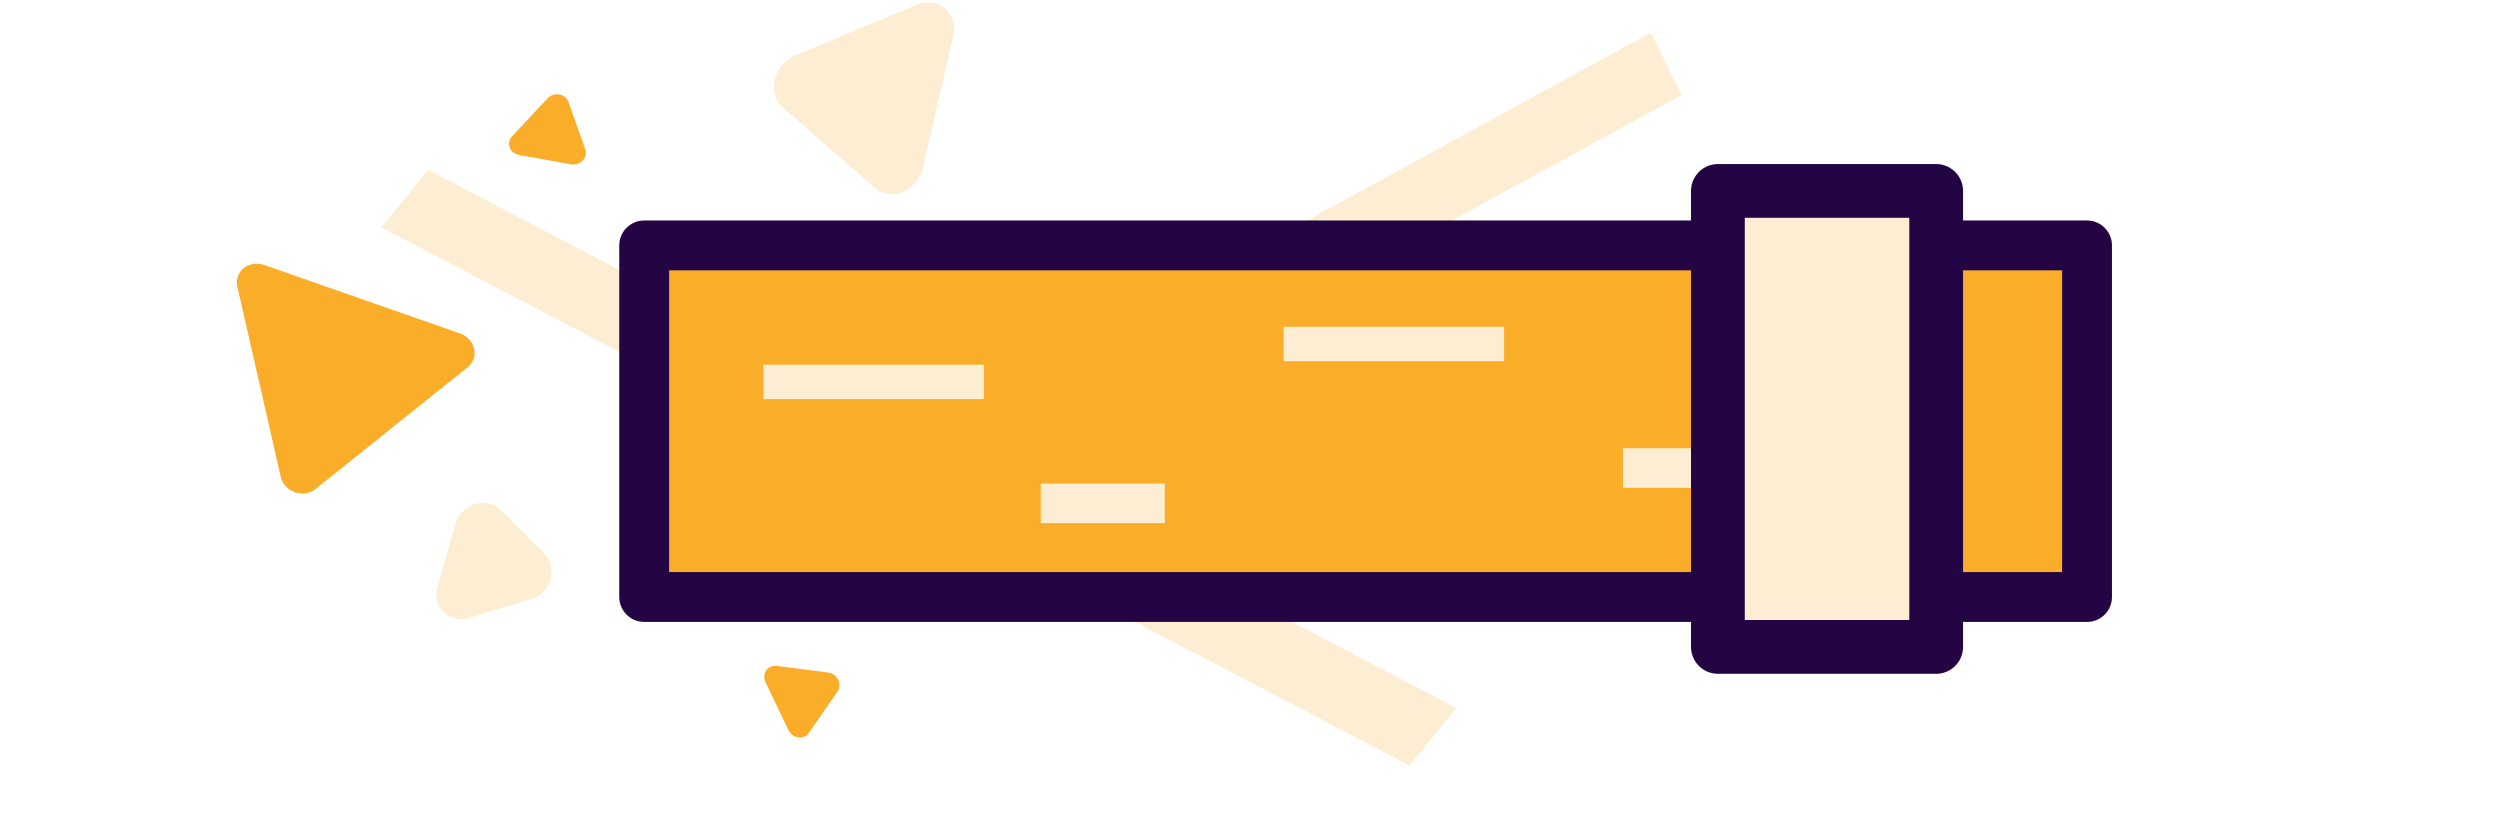
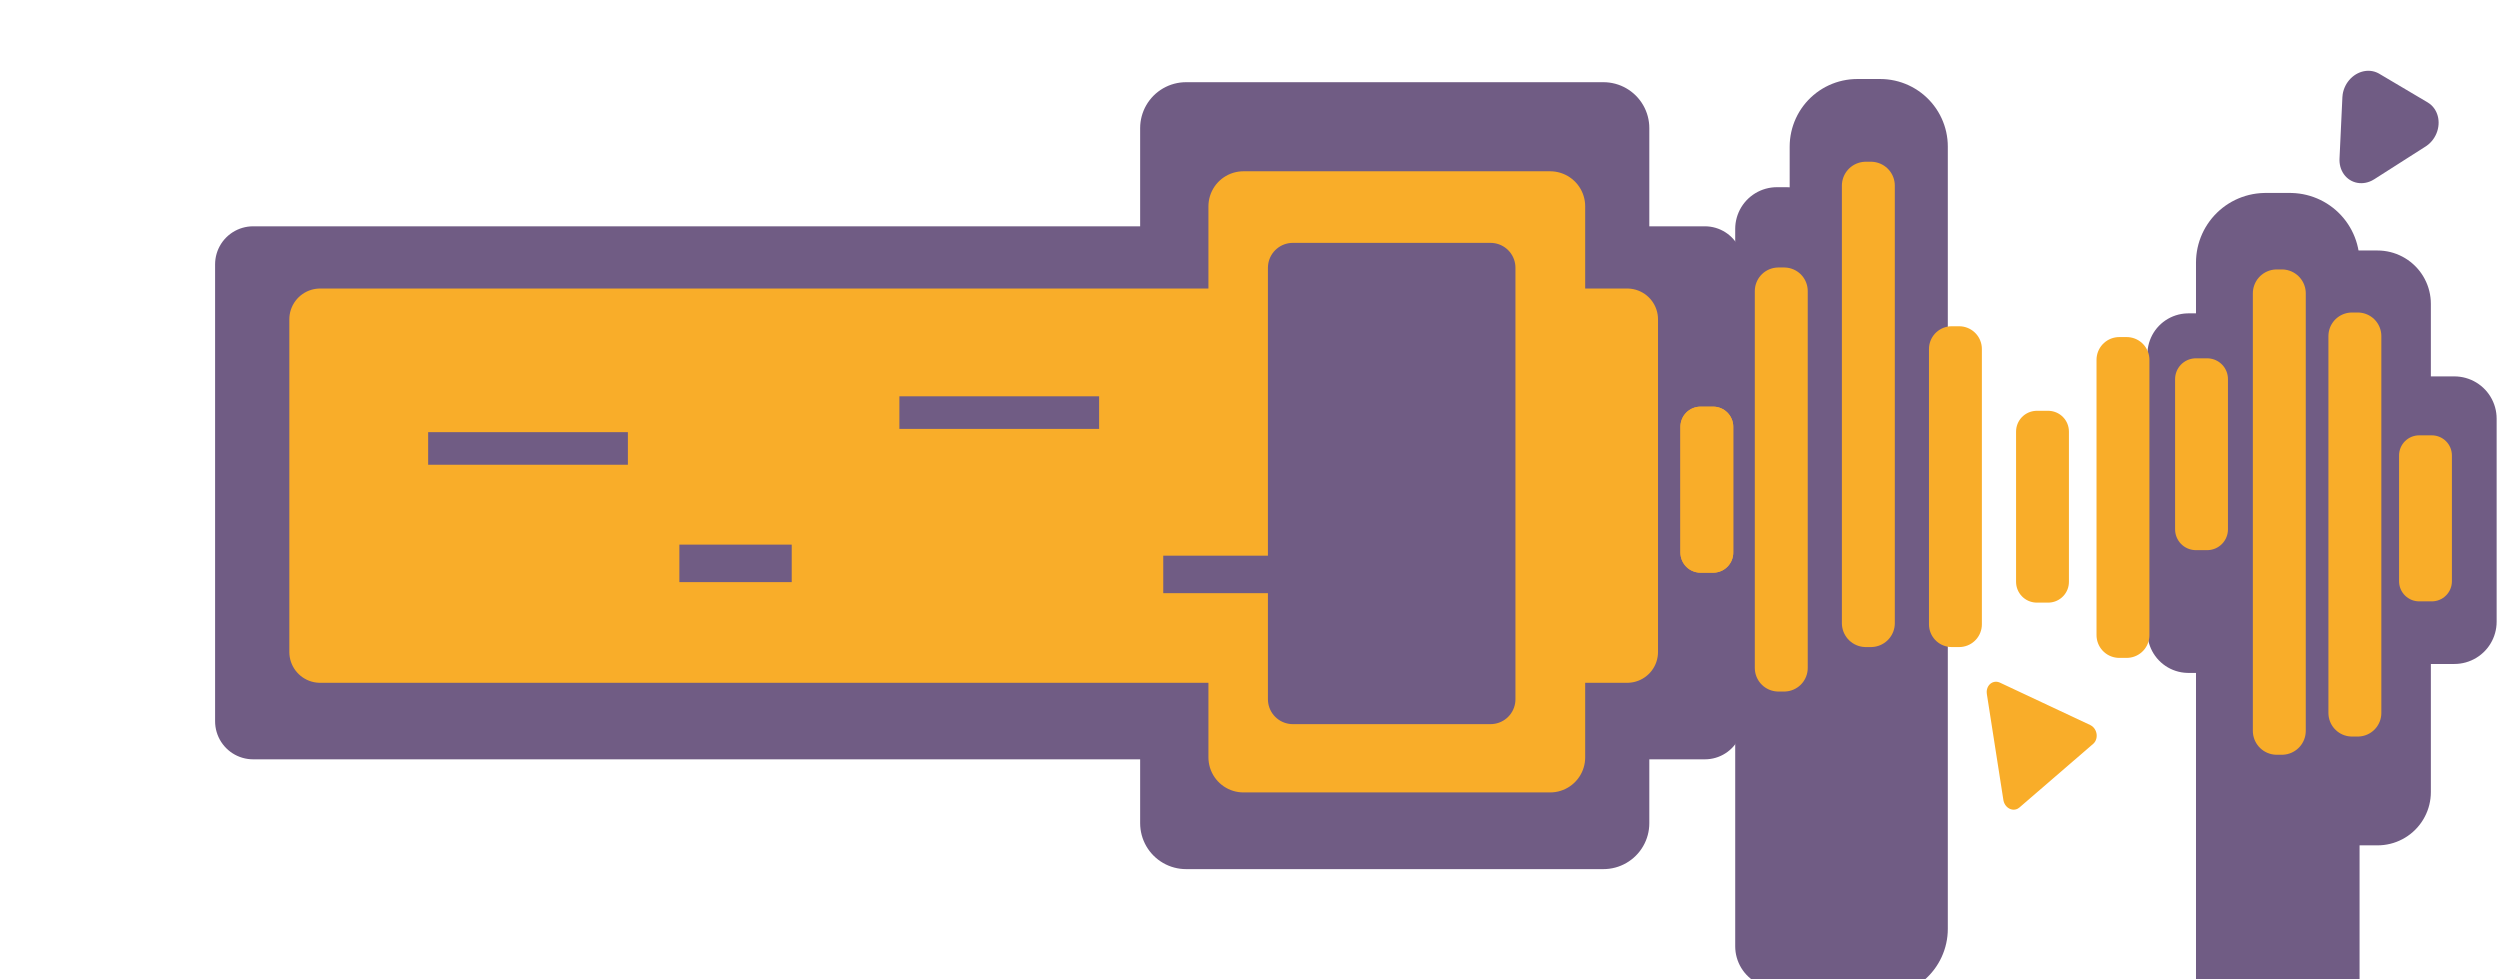
- <svg xmlns="http://www.w3.org/2000/svg" height="20" viewBox="0 -960 1200 400" width="60" version="1.1" id="svg19">
+ <svg xmlns="http://www.w3.org/2000/svg" height="18" viewBox="0 -960 920 360" width="46" version="1.1" id="svg19">
  <defs id="defs23" />
-   <rect style="fill:#fdeed3;fill-opacity:1;stroke:none;stroke-width:39.924;stroke-linejoin:round;stroke-dasharray:none;stroke-opacity:1" id="rect97535" width="33.398" height="495.385" x="-449.231" y="-1128.437" transform="matrix(0.4402815,0.8978598,-0.8775704,0.4794478,0,0)" clip-path="none" />
-   <rect style="fill:#fdeed3;fill-opacity:1;stroke:none;stroke-width:43.719;stroke-linejoin:round;stroke-dasharray:none;stroke-opacity:1" id="rect97535-3" width="35.618" height="557.003" x="-892.414" y="-149.529" transform="matrix(-0.6349423,0.7725596,-0.8859725,-0.4637377,0,0)" clip-path="none" />
-   <path style="fill:none;fill-opacity:1;stroke:none;stroke-width:18.708;stroke-opacity:1" d="m 527.265,-679.133 c -3.744,-14.808 -13.602,-21.022 -21.496,-33.071 -1.768,-2.698 -2.287,-6.034 -3.307,-9.094 -2.342,-7.025 -5.274,-15.707 -5.787,-23.15 -0.493,-7.148 0,-14.331 0,-21.496 0,-6.163 -1.283,-20.144 0.827,-25.63 0.885,-2.301 2.369,-4.335 3.307,-6.614 0.383,-0.929 1.947,-8.099 4.134,-9.921 1.244,-1.037 16.118,-7.294 16.535,-7.441 2.396,-0.846 4.993,-0.974 7.441,-1.654 2.519,-0.7 4.883,-1.942 7.441,-2.48 6.123,-1.289 25.377,-2.948 31.417,-1.654 1.808,0.387 3.187,1.959 4.961,2.48 2.956,0.869 6.199,0.601 9.094,1.654 4.946,1.799 8.72,5.014 13.228,7.441 5.703,3.071 6.731,2.847 11.575,6.614 5.128,3.988 8.043,15.544 10.748,21.496 0.51,1.122 1.412,2.099 1.654,3.307 0.324,1.621 -0.324,3.339 0,4.961 0.513,2.564 1.968,4.877 2.48,7.441 0.324,1.621 -0.205,3.32 0,4.961 0.077,0.611 0.551,1.102 0.827,1.654 0.276,2.205 0.688,4.397 0.827,6.614 0.357,5.707 0,11.639 0,17.362 0,3.583 1.043,7.321 0,10.748 -0.359,1.181 -9.51,13.232 -10.748,14.882 -5.694,7.592 -11.106,13.546 -18.189,19.842 -7.295,6.484 -8.213,8.835 -16.535,12.402 -1.292,0.554 -2.837,0.286 -4.134,0.827 -5.297,2.207 -4.913,3.709 -9.921,4.961 -9.33,2.333 -24.254,0.827 -34.724,0.827" id="path18146" />
-   <rect style="fill:#f9ad29;fill-opacity:1;stroke:#230543;stroke-width:23.927;stroke-linecap:butt;stroke-linejoin:round;stroke-dasharray:none;stroke-opacity:1;paint-order:normal" id="rect11291" width="692.57" height="168.756" x="309.209" y="-842.201" />
-   <rect style="fill:#fdeed3;fill-opacity:1;stroke:none;stroke-width:23.927;stroke-linecap:butt;stroke-linejoin:round;stroke-dasharray:none;stroke-opacity:1;paint-order:normal" id="rect22127-7" width="59.527" height="19.016" x="779.007" y="-744.861" />
-   <rect style="fill:#fdeed3;fill-opacity:1;stroke:#230543;stroke-width:25.808;stroke-linecap:butt;stroke-linejoin:round;stroke-dasharray:none;stroke-opacity:1;paint-order:normal" id="rect17437" width="104.772" height="218.866" x="824.593" y="-868.35" />
-   <rect style="fill:#fdeed3;fill-opacity:1;stroke:none;stroke-width:23.927;stroke-linecap:butt;stroke-linejoin:round;stroke-dasharray:none;stroke-opacity:1;paint-order:normal" id="rect21291" width="105.826" height="16.535" x="366.45" y="-784.96" />
-   <rect style="fill:#fdeed3;fill-opacity:1;stroke:none;stroke-width:23.927;stroke-linecap:butt;stroke-linejoin:round;stroke-dasharray:none;stroke-opacity:1;paint-order:normal" id="rect21291-1" width="105.826" height="16.535" x="616.134" y="-803.149" />
-   <rect style="fill:#fdeed3;fill-opacity:1;stroke:none;stroke-width:23.927;stroke-linecap:butt;stroke-linejoin:round;stroke-dasharray:none;stroke-opacity:1;paint-order:normal" id="rect22127" width="59.527" height="19.016" x="499.56" y="-727.913" />
-   <path style="fill:#fdeed3;fill-opacity:1;stroke:#fdeed3;stroke-width:1.039;stroke-linejoin:round;stroke-dasharray:none;stroke-opacity:1" id="path95261" d="M 14.354,8.731 12.121,8.301 13.61,6.582 Z" transform="matrix(-23.8783,15.41127,-12.2328,-23.27289,834.9669,-937.9667)" clip-path="none" />
-   <path style="fill:#f9ad29;fill-opacity:1;stroke:#f9ad29;stroke-width:1.039;stroke-linejoin:round;stroke-dasharray:none;stroke-opacity:1" id="path95261-8" d="M 14.354,8.731 12.121,8.301 13.61,6.582 Z" transform="matrix(11.29529,-0.02242428,-0.159101,10.57755,114.6088,-978.5708)" clip-path="none" />
-   <path style="fill:#f9ad29;fill-opacity:1;stroke:#f9ad29;stroke-width:1.039;stroke-linejoin:round;stroke-dasharray:none;stroke-opacity:1" id="path95261-8-9" d="M 14.354,8.731 12.121,8.301 13.61,6.582 Z" transform="matrix(6.614525,9.155987,-8.679359,6.048016,364.3816,-795.9213)" clip-path="none" />
-   <path style="fill:#f9ad29;fill-opacity:1;stroke:#f9ad29;stroke-width:1.039;stroke-linejoin:round;stroke-dasharray:none;stroke-opacity:1" id="path95263" d="M 23.217,4.366 19.852,8.161 18.248,3.349 Z" transform="matrix(-11.49453,14.13051,-15.68539,-11.53823,479.9913,-1010.294)" clip-path="none" />
-   <path style="fill:#fdeed3;fill-opacity:1;stroke:#fdeed3;stroke-width:0.635;stroke-linejoin:round;stroke-dasharray:none;stroke-opacity:1" id="path95265" d="m 15.809,11.179 -0.423,0.641 -0.344,-0.687 z" transform="matrix(29.22703,25.65761,-27.35938,31.16553,95.867,-1438.754)" clip-path="none" />
+   <rect style="fill:#f9ad29;stroke:#705c84;stroke-width:31.102;stroke-linecap:round;stroke-linejoin:round;stroke-opacity:1" id="rect225383-2-0" width="12.722" height="74.727" x="-903.212" y="731.21" transform="scale(-1)" />
+   <rect style="fill:#f9ad29;stroke:#705c84;stroke-width:39.252;stroke-linecap:round;stroke-linejoin:round;stroke-opacity:1" id="rect225383-7-9-0-9" width="8.429" height="179.655" x="-874.932" y="668.537" transform="scale(-1)" />
+   <rect style="fill:#f9ad29;stroke:#705c84;stroke-width:51.198;stroke-linecap:round;stroke-linejoin:round;stroke-opacity:1" id="rect225383-7-1-3" width="8.995" height="286.39" x="-842.721" y="577.004" transform="scale(-1)" />
+   <rect style="fill:#f9ad29;stroke:#705c84;stroke-width:30.155;stroke-linecap:round;stroke-linejoin:round;stroke-opacity:1" id="rect225383-7-9-3-7-5-0" width="8.748" height="102.161" x="-814.074" y="727.445" transform="scale(-1)" />
+   <rect style="fill:#f9ad29;stroke:#705c84;stroke-width:49.747;stroke-linecap:round;stroke-linejoin:round;stroke-opacity:1" id="rect225383-7-4" width="8.45" height="287.842" x="683.472" y="-906.05" />
+   <rect style="fill:#705c84;fill-opacity:1;stroke:#705c84;stroke-width:30.694;stroke-linecap:round;stroke-linejoin:round;stroke-opacity:1" id="rect225383-7-9-39" width="3.507" height="264" x="653.903" y="-875.767" />
+   <rect style="fill:#705c84;fill-opacity:1;stroke:#705c84;stroke-width:33.782;stroke-linecap:butt;stroke-linejoin:round;stroke-dasharray:none;stroke-opacity:1;paint-order:normal" id="rect17437-1-6-4" width="153.591" height="255.805" x="436.465" y="-912.862" />
+   <rect style="fill:#705c84;fill-opacity:1;stroke:#705c84;stroke-width:27.986;stroke-linecap:butt;stroke-linejoin:round;stroke-dasharray:none;stroke-opacity:1;paint-order:normal" id="rect11291-7-3" width="534.261" height="168.164" x="93.147" y="-862.727" />
+   <rect style="fill:#f9ad29;fill-opacity:1;stroke:#f9ad29;stroke-width:25.784;stroke-linecap:butt;stroke-linejoin:round;stroke-dasharray:none;stroke-opacity:1;paint-order:normal" id="rect17437-1-6" width="112.859" height="202.799" x="457.595" y="-884.079" />
+   <path style="fill:none;fill-opacity:1;stroke:none;stroke-width:13.28;stroke-opacity:1" d="m 269.25,-724.191 c -2.601,-10.743 -9.447,-15.251 -14.93,-23.992 -1.228,-1.957 -1.588,-4.378 -2.297,-6.598 -1.626,-5.096 -3.663,-11.395 -4.02,-16.795 -0.342,-5.186 0,-10.397 0,-15.595 0,-4.471 -0.891,-14.614 0.574,-18.594 0.615,-1.669 1.645,-3.145 2.297,-4.798 0.266,-0.674 1.352,-5.875 2.871,-7.198 0.864,-0.752 11.194,-5.291 11.484,-5.398 1.664,-0.614 3.468,-0.706 5.168,-1.2 1.75,-0.508 3.391,-1.409 5.168,-1.799 4.253,-0.935 17.625,-2.139 21.821,-1.2 1.256,0.281 2.214,1.421 3.445,1.799 2.053,0.631 4.305,0.436 6.316,1.2 3.435,1.305 6.057,3.637 9.188,5.398 3.961,2.228 4.675,2.065 8.039,4.798 3.562,2.894 5.586,11.277 7.465,15.595 0.354,0.814 0.981,1.522 1.148,2.399 0.225,1.176 -0.225,2.423 0,3.599 0.356,1.86 1.367,3.538 1.723,5.398 0.225,1.176 -0.142,2.409 0,3.599 0.053,0.444 0.383,0.8 0.574,1.2 0.191,1.6 0.478,3.19 0.574,4.798 0.248,4.141 0,8.444 0,12.596 0,2.599 0.725,5.311 0,7.798 -0.25,0.857 -6.605,9.6 -7.465,10.797 -3.955,5.508 -7.713,9.828 -12.633,14.395 -5.067,4.704 -5.705,6.41 -11.484,8.997 -0.897,0.402 -1.97,0.208 -2.871,0.6 -3.679,1.601 -3.412,2.691 -6.891,3.599 -6.48,1.692 -16.845,0.6 -24.117,0.6" id="path18146-5" />
+   <rect style="fill:#f9ad29;fill-opacity:1;stroke:#f9ad29;stroke-width:22.658;stroke-linecap:butt;stroke-linejoin:round;stroke-dasharray:none;stroke-opacity:1;paint-order:normal" id="rect11291-7" width="481.018" height="122.43" x="117.802" y="-842.493" />
+   <rect style="fill:#705c84;fill-opacity:1;stroke:none;stroke-width:16.985;stroke-linecap:butt;stroke-linejoin:round;stroke-dasharray:none;stroke-opacity:1;paint-order:normal" id="rect22127-7-5" width="41.344" height="13.796" x="428.074" y="-755.511" />
+   <rect style="fill:#705c84;fill-opacity:1;stroke:#705c84;stroke-width:18.32;stroke-linecap:butt;stroke-linejoin:round;stroke-dasharray:none;stroke-opacity:1;paint-order:normal" id="rect17437-7" width="72.769" height="158.784" x="475.757" y="-861.464" />
+   <rect style="fill:#705c84;fill-opacity:1;stroke:none;stroke-width:16.985;stroke-linecap:butt;stroke-linejoin:round;stroke-dasharray:none;stroke-opacity:1;paint-order:normal" id="rect21291-9" width="73.501" height="11.996" x="157.558" y="-800.966" />
+   <rect style="fill:#705c84;fill-opacity:1;stroke:none;stroke-width:16.985;stroke-linecap:butt;stroke-linejoin:round;stroke-dasharray:none;stroke-opacity:1;paint-order:normal" id="rect21291-1-1" width="73.501" height="11.996" x="330.974" y="-814.162" />
+   <rect style="fill:#705c84;fill-opacity:1;stroke:none;stroke-width:16.985;stroke-linecap:butt;stroke-linejoin:round;stroke-dasharray:none;stroke-opacity:1;paint-order:normal" id="rect22127-1" width="41.344" height="13.796" x="250.008" y="-759.579" />
+   <path style="fill:#f9ad29;fill-opacity:1;stroke:#f9ad29;stroke-width:1.039;stroke-linejoin:round;stroke-dasharray:none;stroke-opacity:1" id="path95263-9" d="M 23.217,4.366 19.852,8.161 18.248,3.349 Z" transform="matrix(-4.34661,5.772308,-5.457977,-5.16699,865.5583,-777.5212)" clip-path="none" />
+   <path style="fill:#fdeed3;fill-opacity:1;stroke:#705c84;stroke-width:0.635;stroke-linejoin:round;stroke-dasharray:none;stroke-opacity:1" id="path95265-0-1" d="m 15.809,11.179 -0.423,0.641 -0.344,-0.687 z" transform="matrix(24.09144,12.16997,-13.60712,26.85949,659.8789,-1406.679)" clip-path="none" />
+   <rect style="fill:#f9ad29;stroke:#f9ad29;stroke-width:14.799;stroke-linecap:round;stroke-linejoin:round" id="rect225381" width="4.649" height="46.299" x="625.791" y="-802.954" />
+   <rect style="fill:#f9ad29;stroke:#f9ad29;stroke-width:14.799;stroke-linecap:round;stroke-linejoin:round" id="rect225383" width="4.649" height="46.299" x="625.791" y="-802.954" />
+   <rect style="fill:#f9ad29;stroke:#f9ad29;stroke-width:17.589;stroke-linecap:round;stroke-linejoin:round" id="rect225383-7" width="1.888" height="161.007" x="686.608" y="-891.685" />
+   <rect style="fill:#f9ad29;stroke:#f9ad29;stroke-width:17.344;stroke-linecap:round;stroke-linejoin:round" id="rect225383-7-9" width="2.131" height="138.699" x="654.444" y="-852.89" />
+   <rect style="fill:#f9ad29;stroke:#f9ad29;stroke-width:16.748;stroke-linecap:round;stroke-linejoin:round" id="rect225383-7-9-3" width="2.721" height="101.312" x="718.235" y="-831.566" />
+   <rect style="fill:#f9ad29;stroke:#f9ad29;stroke-width:15.296;stroke-linecap:round;stroke-linejoin:round" id="rect225383-7-9-3-7" width="4.158" height="55.294" x="749.559" y="-801.178" />
+   <rect style="fill:#f9ad29;stroke:#f9ad29;stroke-width:14.799;stroke-linecap:round;stroke-linejoin:round" id="rect225383-2" width="4.649" height="46.299" x="-894.903" y="746.099" transform="scale(-1)" />
+   <rect style="fill:#f9ad29;stroke:#f9ad29;stroke-width:17.589;stroke-linecap:round;stroke-linejoin:round" id="rect225383-7-1" width="1.888" height="161.007" x="-839.73" y="691.047" transform="scale(-1)" />
+   <rect style="fill:#f9ad29;stroke:#f9ad29;stroke-width:17.344;stroke-linecap:round;stroke-linejoin:round" id="rect225383-7-9-0" width="2.131" height="138.699" x="-867.662" y="697.627" transform="scale(-1)" />
+   <rect style="fill:#f9ad29;stroke:#f9ad29;stroke-width:16.748;stroke-linecap:round;stroke-linejoin:round" id="rect225383-7-9-3-5" width="2.721" height="101.312" x="-782.613" y="726.272" transform="scale(-1)" />
+   <rect style="fill:#f9ad29;stroke:#f9ad29;stroke-width:15.296;stroke-linecap:round;stroke-linejoin:round" id="rect225383-7-9-3-7-5" width="4.158" height="55.294" x="-812.24" y="765.197" transform="scale(-1)" />
+   <rect style="fill:#f9ad29;stroke:#705c84;stroke-width:33.812;stroke-linecap:round;stroke-linejoin:round;stroke-opacity:1" id="rect225383-7-9-3-1" width="5.098" height="220.413" x="987.94" y="-1388.637" />
+   <rect style="fill:#f9ad29;stroke:#705c84;stroke-width:30.88;stroke-linecap:round;stroke-linejoin:round;stroke-opacity:1" id="rect225383-7-9-3-7-2" width="7.79" height="120.297" x="1115.566" y="-1306.616" />
+   <rect style="fill:#f9ad29;stroke:#705c84;stroke-width:33.812;stroke-linecap:round;stroke-linejoin:round;stroke-opacity:1" id="rect225383-7-9-3-5-2" width="5.098" height="220.413" x="-1177.491" y="1143.652" transform="scale(-1)" />
</svg>
